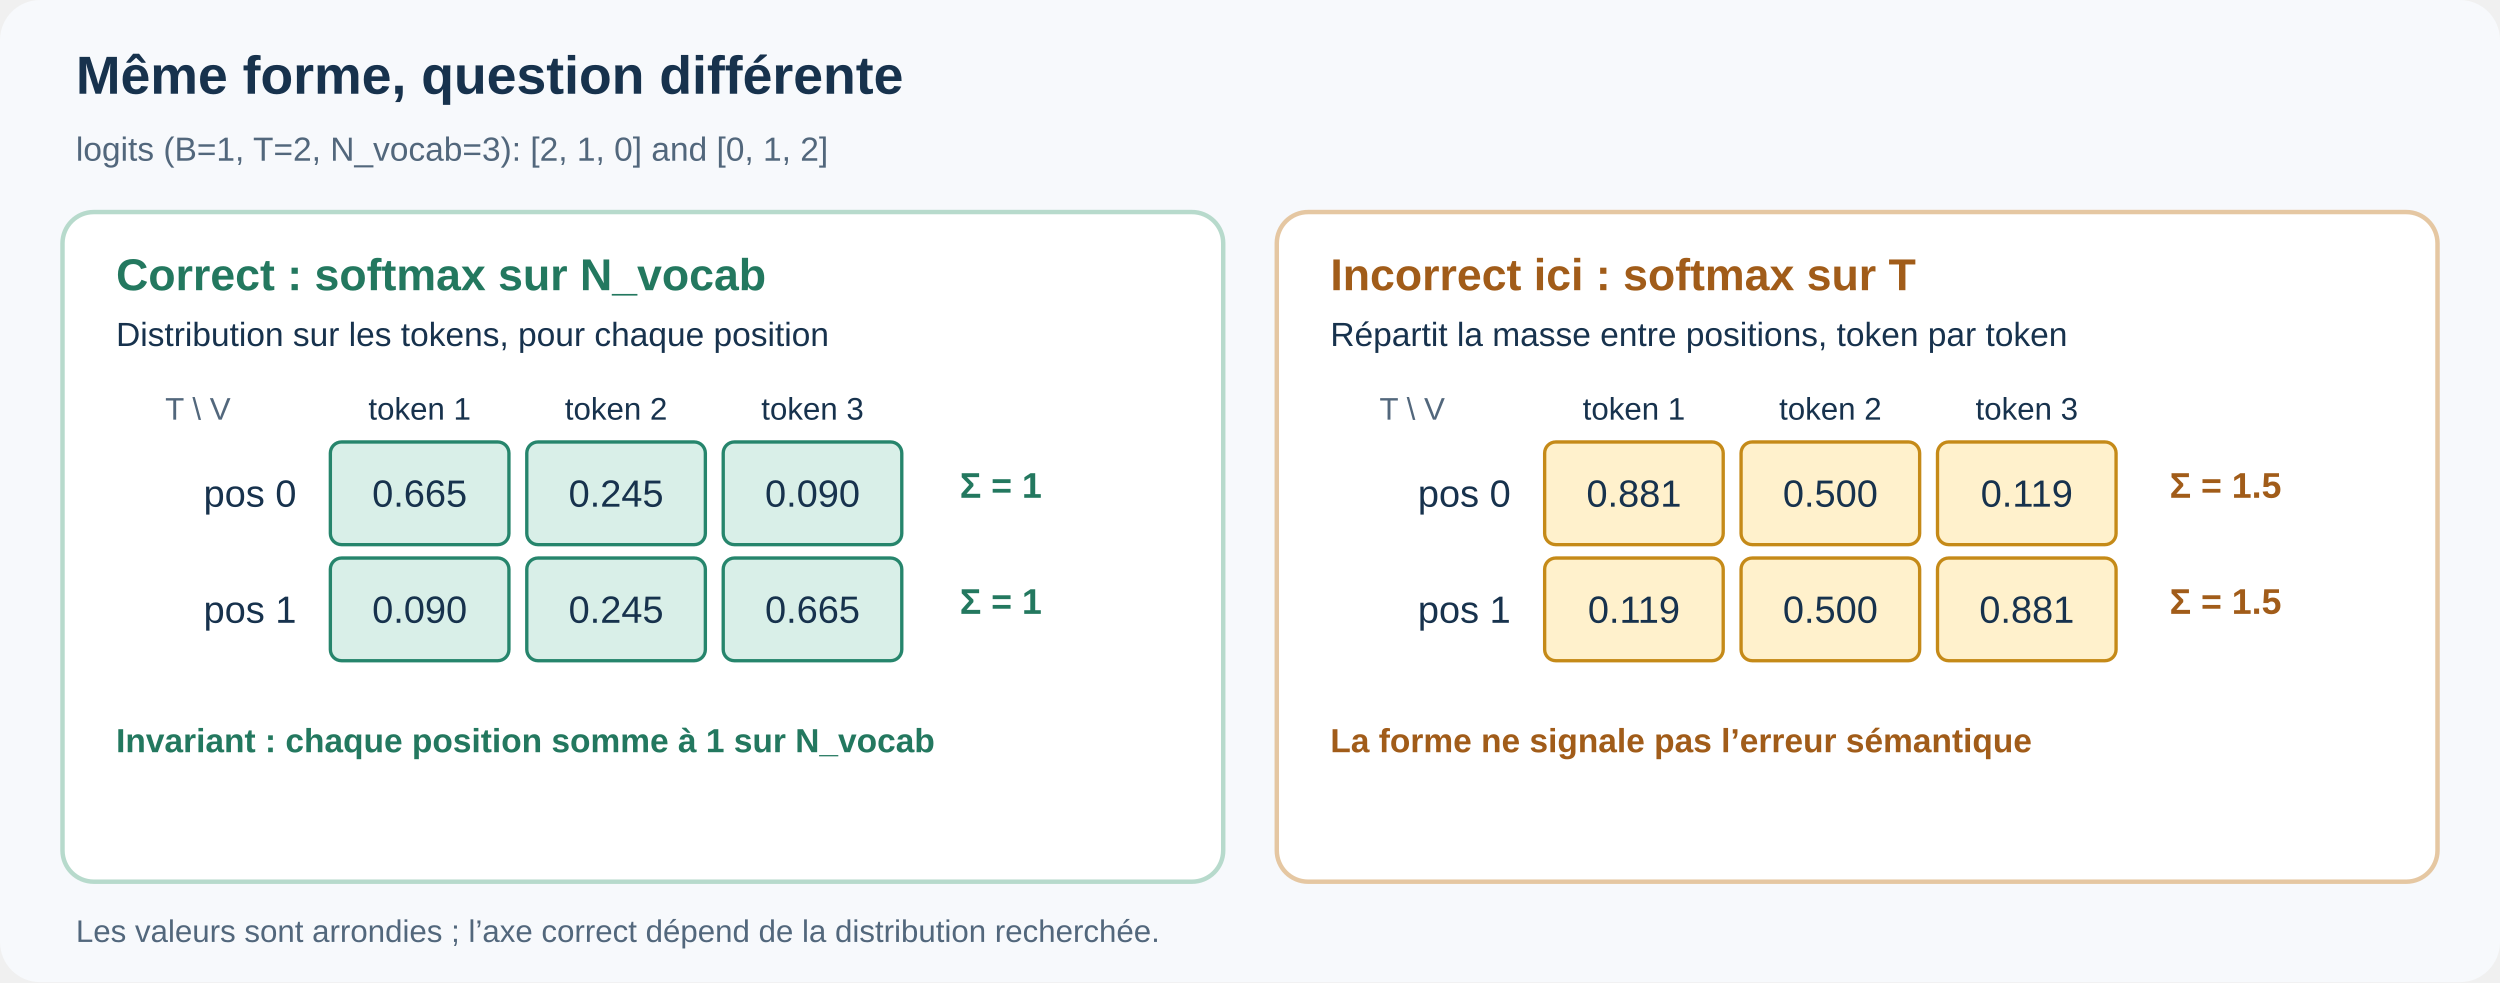
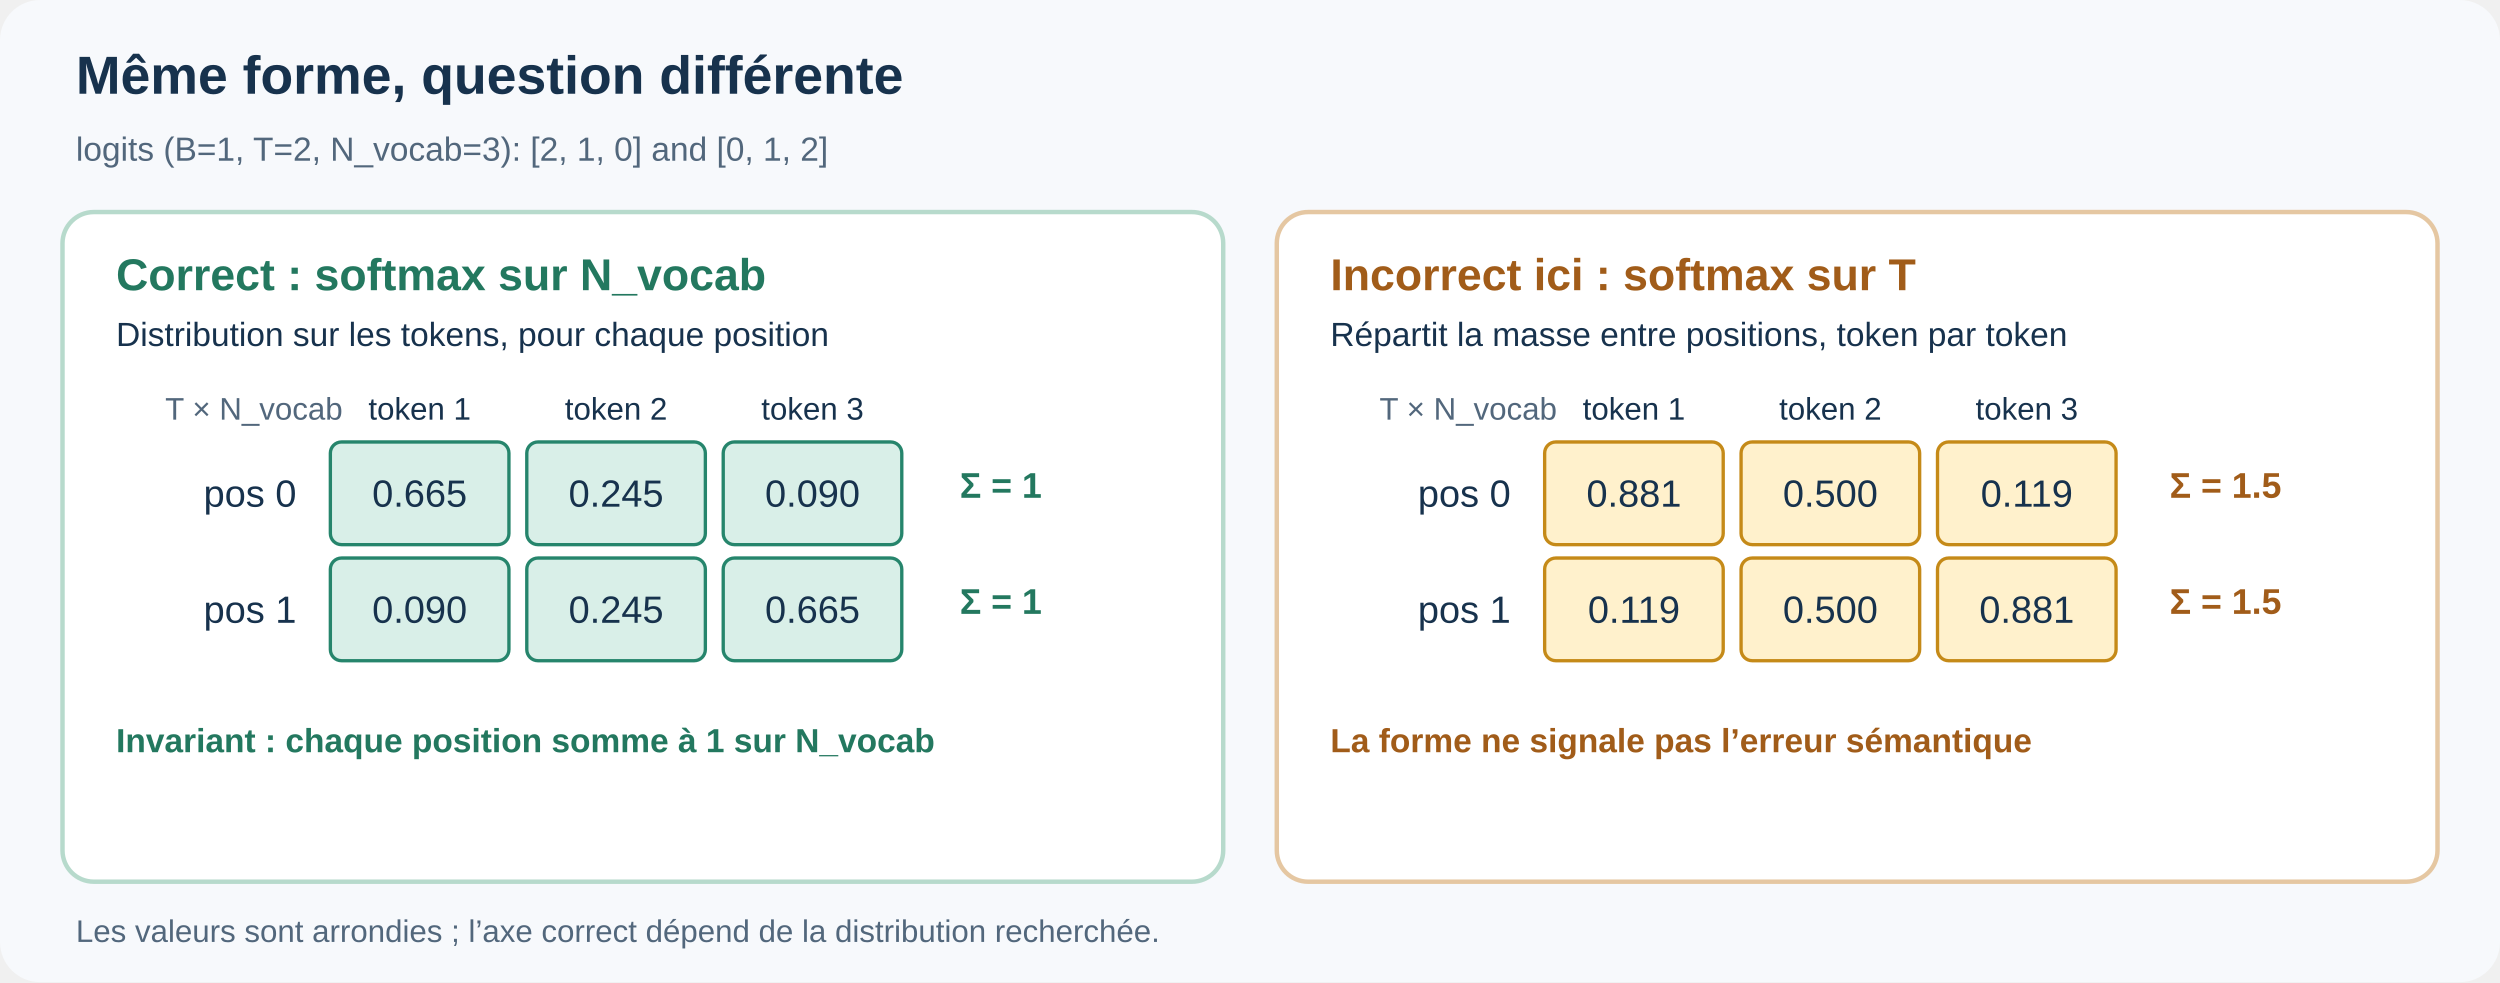
<svg xmlns="http://www.w3.org/2000/svg" width="1120" height="440" viewBox="0 0 1120 440" role="img" aria-labelledby="title desc">
  <rect width="1120" height="440" rx="18" fill="#f7f9fc" />
  <text x="34" y="42" font-family="Arial,sans-serif" font-size="24" font-weight="700" fill="#17324d">Même forme, question différente</text>
  <text x="34" y="72" font-family="Arial,sans-serif" font-size="15" fill="#52677c">logits (B=1, T=2, N_vocab=3): [2, 1, 0] and [0, 1, 2]</text>
  <rect x="28" y="95" width="520" height="300" rx="14" fill="#ffffff" stroke="#b7dacc" stroke-width="2" />
  <rect x="572" y="95" width="520" height="300" rx="14" fill="#ffffff" stroke="#e5c7a2" stroke-width="2" />
  <g font-family="Arial,sans-serif" fill="#17324d">
    <text x="52" y="130" font-size="20" font-weight="700" fill="#23785f">Correct : softmax sur N_vocab</text>
    <text x="52" y="155" font-size="15">Distribution sur les tokens, pour chaque position</text>
-     <text x="74" y="188" font-size="14" fill="#52677c">T \ V</text>
+     <text x="74" y="188" font-size="14" fill="#52677c">T × N_vocab</text>
    <text x="188" y="188" font-size="14" text-anchor="middle">token 1</text>
    <text x="276" y="188" font-size="14" text-anchor="middle">token 2</text>
    <text x="364" y="188" font-size="14" text-anchor="middle">token 3</text>
    <g fill="#d9efe8" stroke="#26856c" stroke-width="1.5">
      <rect x="148" y="198" width="80" height="46" rx="5" />
      <rect x="236" y="198" width="80" height="46" rx="5" />
      <rect x="324" y="198" width="80" height="46" rx="5" />
      <rect x="148" y="250" width="80" height="46" rx="5" />
      <rect x="236" y="250" width="80" height="46" rx="5" />
      <rect x="324" y="250" width="80" height="46" rx="5" />
    </g>
    <g font-size="17" text-anchor="middle">
      <text x="112" y="227">pos 0</text>
      <text x="112" y="279">pos 1</text>
      <text x="188" y="227">0.665</text>
      <text x="276" y="227">0.245</text>
      <text x="364" y="227">0.090</text>
      <text x="188" y="279">0.090</text>
      <text x="276" y="279">0.245</text>
      <text x="364" y="279">0.665</text>
    </g>
    <text x="430" y="223" font-size="16" font-weight="700" fill="#23785f">Σ = 1</text>
    <text x="430" y="275" font-size="16" font-weight="700" fill="#23785f">Σ = 1</text>
    <text x="52" y="337" font-size="15" font-weight="700" fill="#23785f">Invariant : chaque position somme à 1 sur N_vocab</text>
    <text x="596" y="130" font-size="20" font-weight="700" fill="#a15c19">Incorrect ici : softmax sur T</text>
    <text x="596" y="155" font-size="15">Répartit la masse entre positions, token par token</text>
-     <text x="618" y="188" font-size="14" fill="#52677c">T \ V</text>
+     <text x="618" y="188" font-size="14" fill="#52677c">T × N_vocab</text>
    <text x="732" y="188" font-size="14" text-anchor="middle">token 1</text>
    <text x="820" y="188" font-size="14" text-anchor="middle">token 2</text>
    <text x="908" y="188" font-size="14" text-anchor="middle">token 3</text>
    <g fill="#fff1cc" stroke="#c58a18" stroke-width="1.5">
      <rect x="692" y="198" width="80" height="46" rx="5" />
      <rect x="780" y="198" width="80" height="46" rx="5" />
      <rect x="868" y="198" width="80" height="46" rx="5" />
      <rect x="692" y="250" width="80" height="46" rx="5" />
      <rect x="780" y="250" width="80" height="46" rx="5" />
      <rect x="868" y="250" width="80" height="46" rx="5" />
    </g>
    <g font-size="17" text-anchor="middle">
      <text x="656" y="227">pos 0</text>
      <text x="656" y="279">pos 1</text>
      <text x="732" y="227">0.881</text>
      <text x="820" y="227">0.500</text>
      <text x="908" y="227">0.119</text>
      <text x="732" y="279">0.119</text>
      <text x="820" y="279">0.500</text>
      <text x="908" y="279">0.881</text>
    </g>
    <text x="972" y="223" font-size="16" font-weight="700" fill="#a15c19">Σ = 1.5</text>
    <text x="972" y="275" font-size="16" font-weight="700" fill="#a15c19">Σ = 1.5</text>
    <text x="596" y="337" font-size="15" font-weight="700" fill="#a15c19">La forme ne signale pas l’erreur sémantique</text>
  </g>
  <text x="34" y="422" font-family="Arial,sans-serif" font-size="14" fill="#52677c">Les valeurs sont arrondies ; l’axe correct dépend de la distribution recherchée.</text>
</svg>
